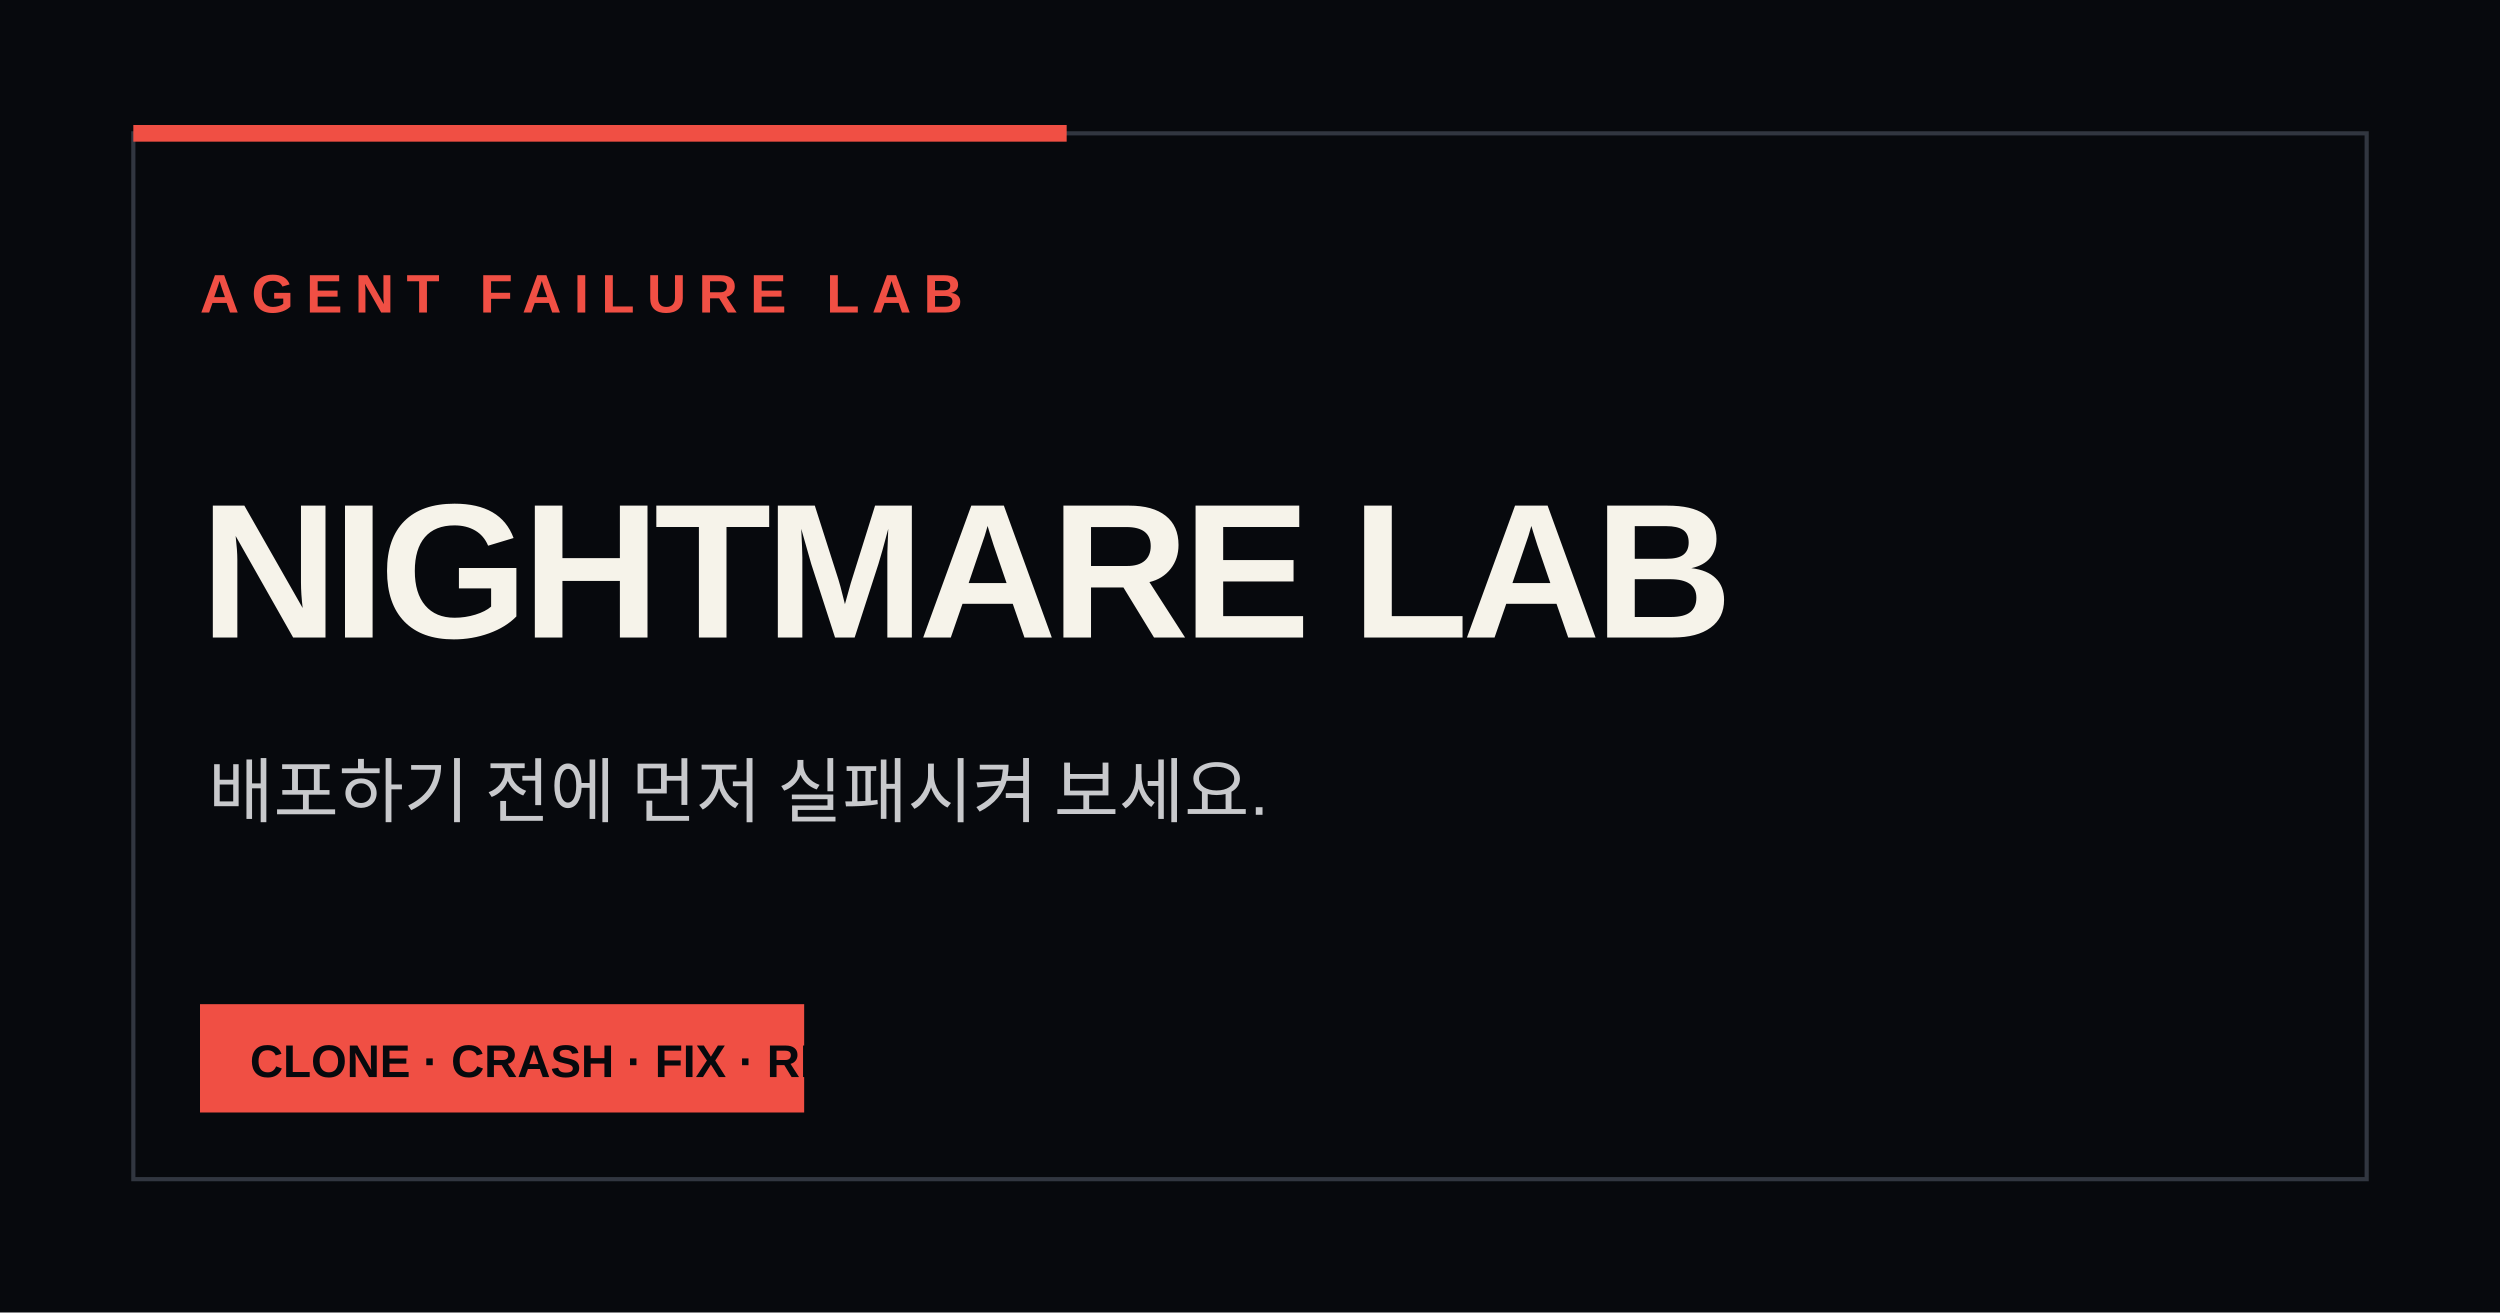
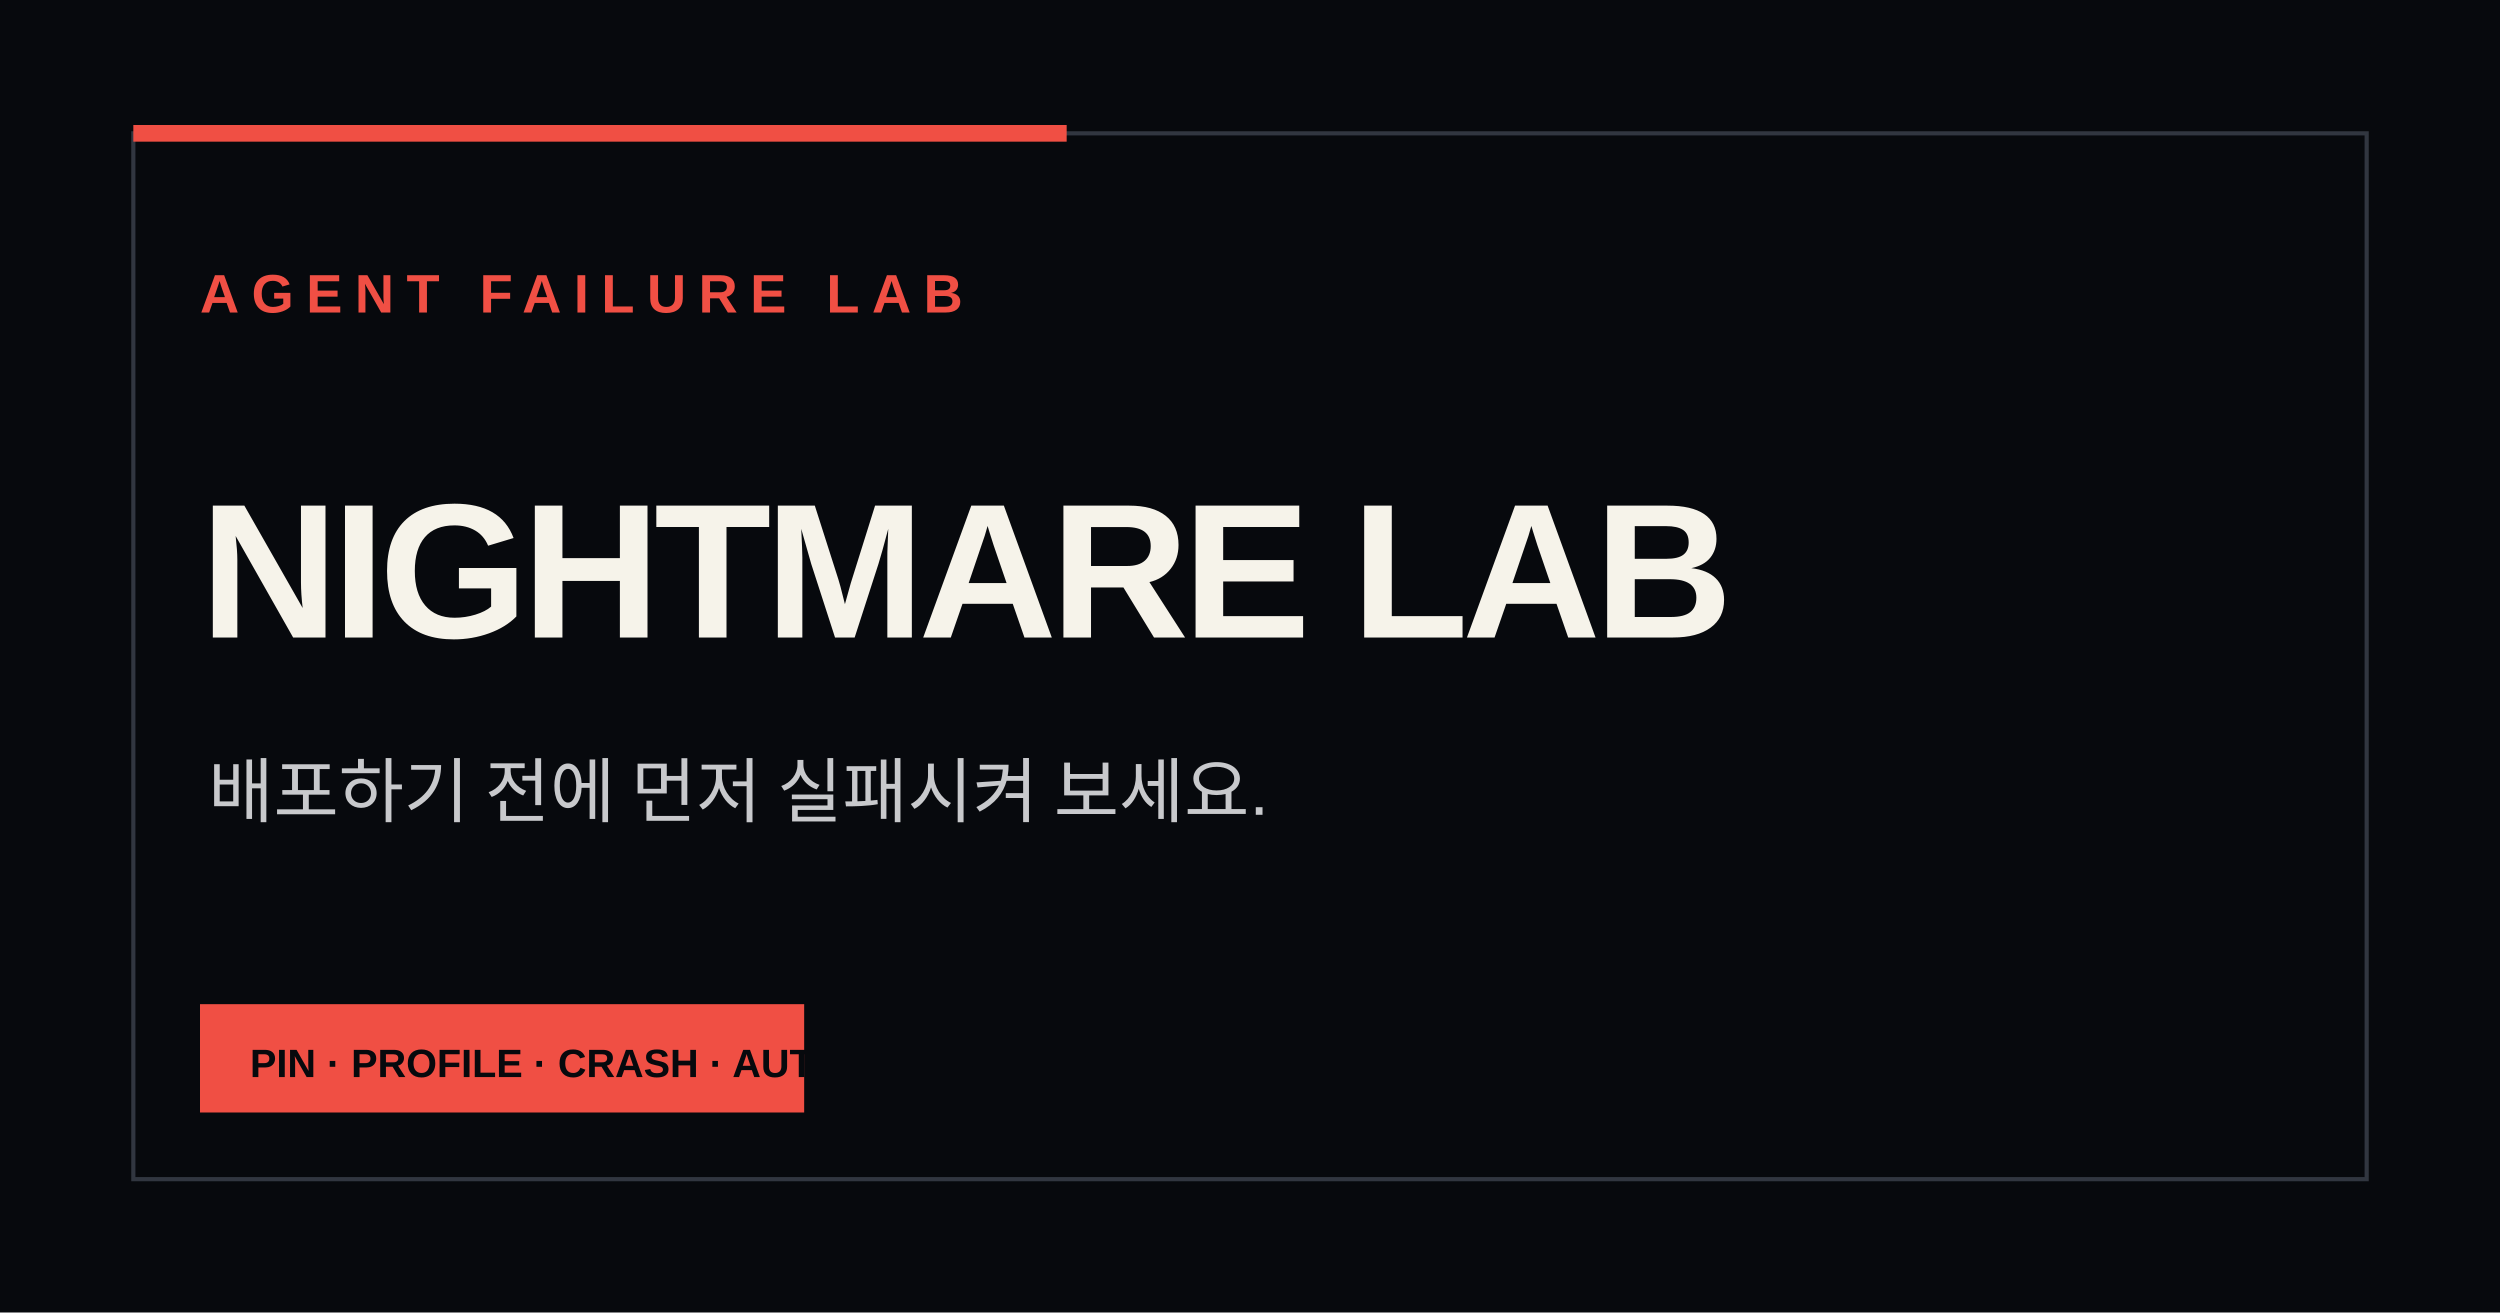
<svg xmlns="http://www.w3.org/2000/svg" width="1200" height="630" viewBox="0 0 1200 630" role="img" aria-labelledby="title description">
  <rect width="1200" height="630" fill="#07090d" />
  <path d="M64 64H1136V566H64Z" fill="none" stroke="#313640" stroke-width="2" />
  <path d="M64 64H512" stroke="#f04f44" stroke-width="8" />
  <text x="96" y="150" fill="#f04f44" font-family="Arial, sans-serif" font-size="26" font-weight="700" letter-spacing="6">AGENT FAILURE LAB</text>
  <text x="96" y="306" fill="#f6f3ea" font-family="Arial, sans-serif" font-size="92" font-weight="800" letter-spacing="-3">NIGHTMARE LAB</text>
  <text x="100" y="392" fill="#c8c9cc" font-family="Arial, sans-serif" font-size="34">배포하기 전에 먼저 실패시켜 보세요.</text>
  <g transform="translate(96 482)">
    <rect width="290" height="52" fill="#f04f44" />
-     <text x="24" y="35" fill="#07090d" font-family="Arial, sans-serif" font-size="22" font-weight="700">CLONE · CRASH · FIX · REPLAY</text>
+     <text x="24" y="35" fill="#07090d" font-family="Arial, sans-serif" font-size="19" font-weight="700">PIN · PROFILE · CRASH · AUTOPSY · VACCINE · REPLAY</text>
  </g>
</svg>
